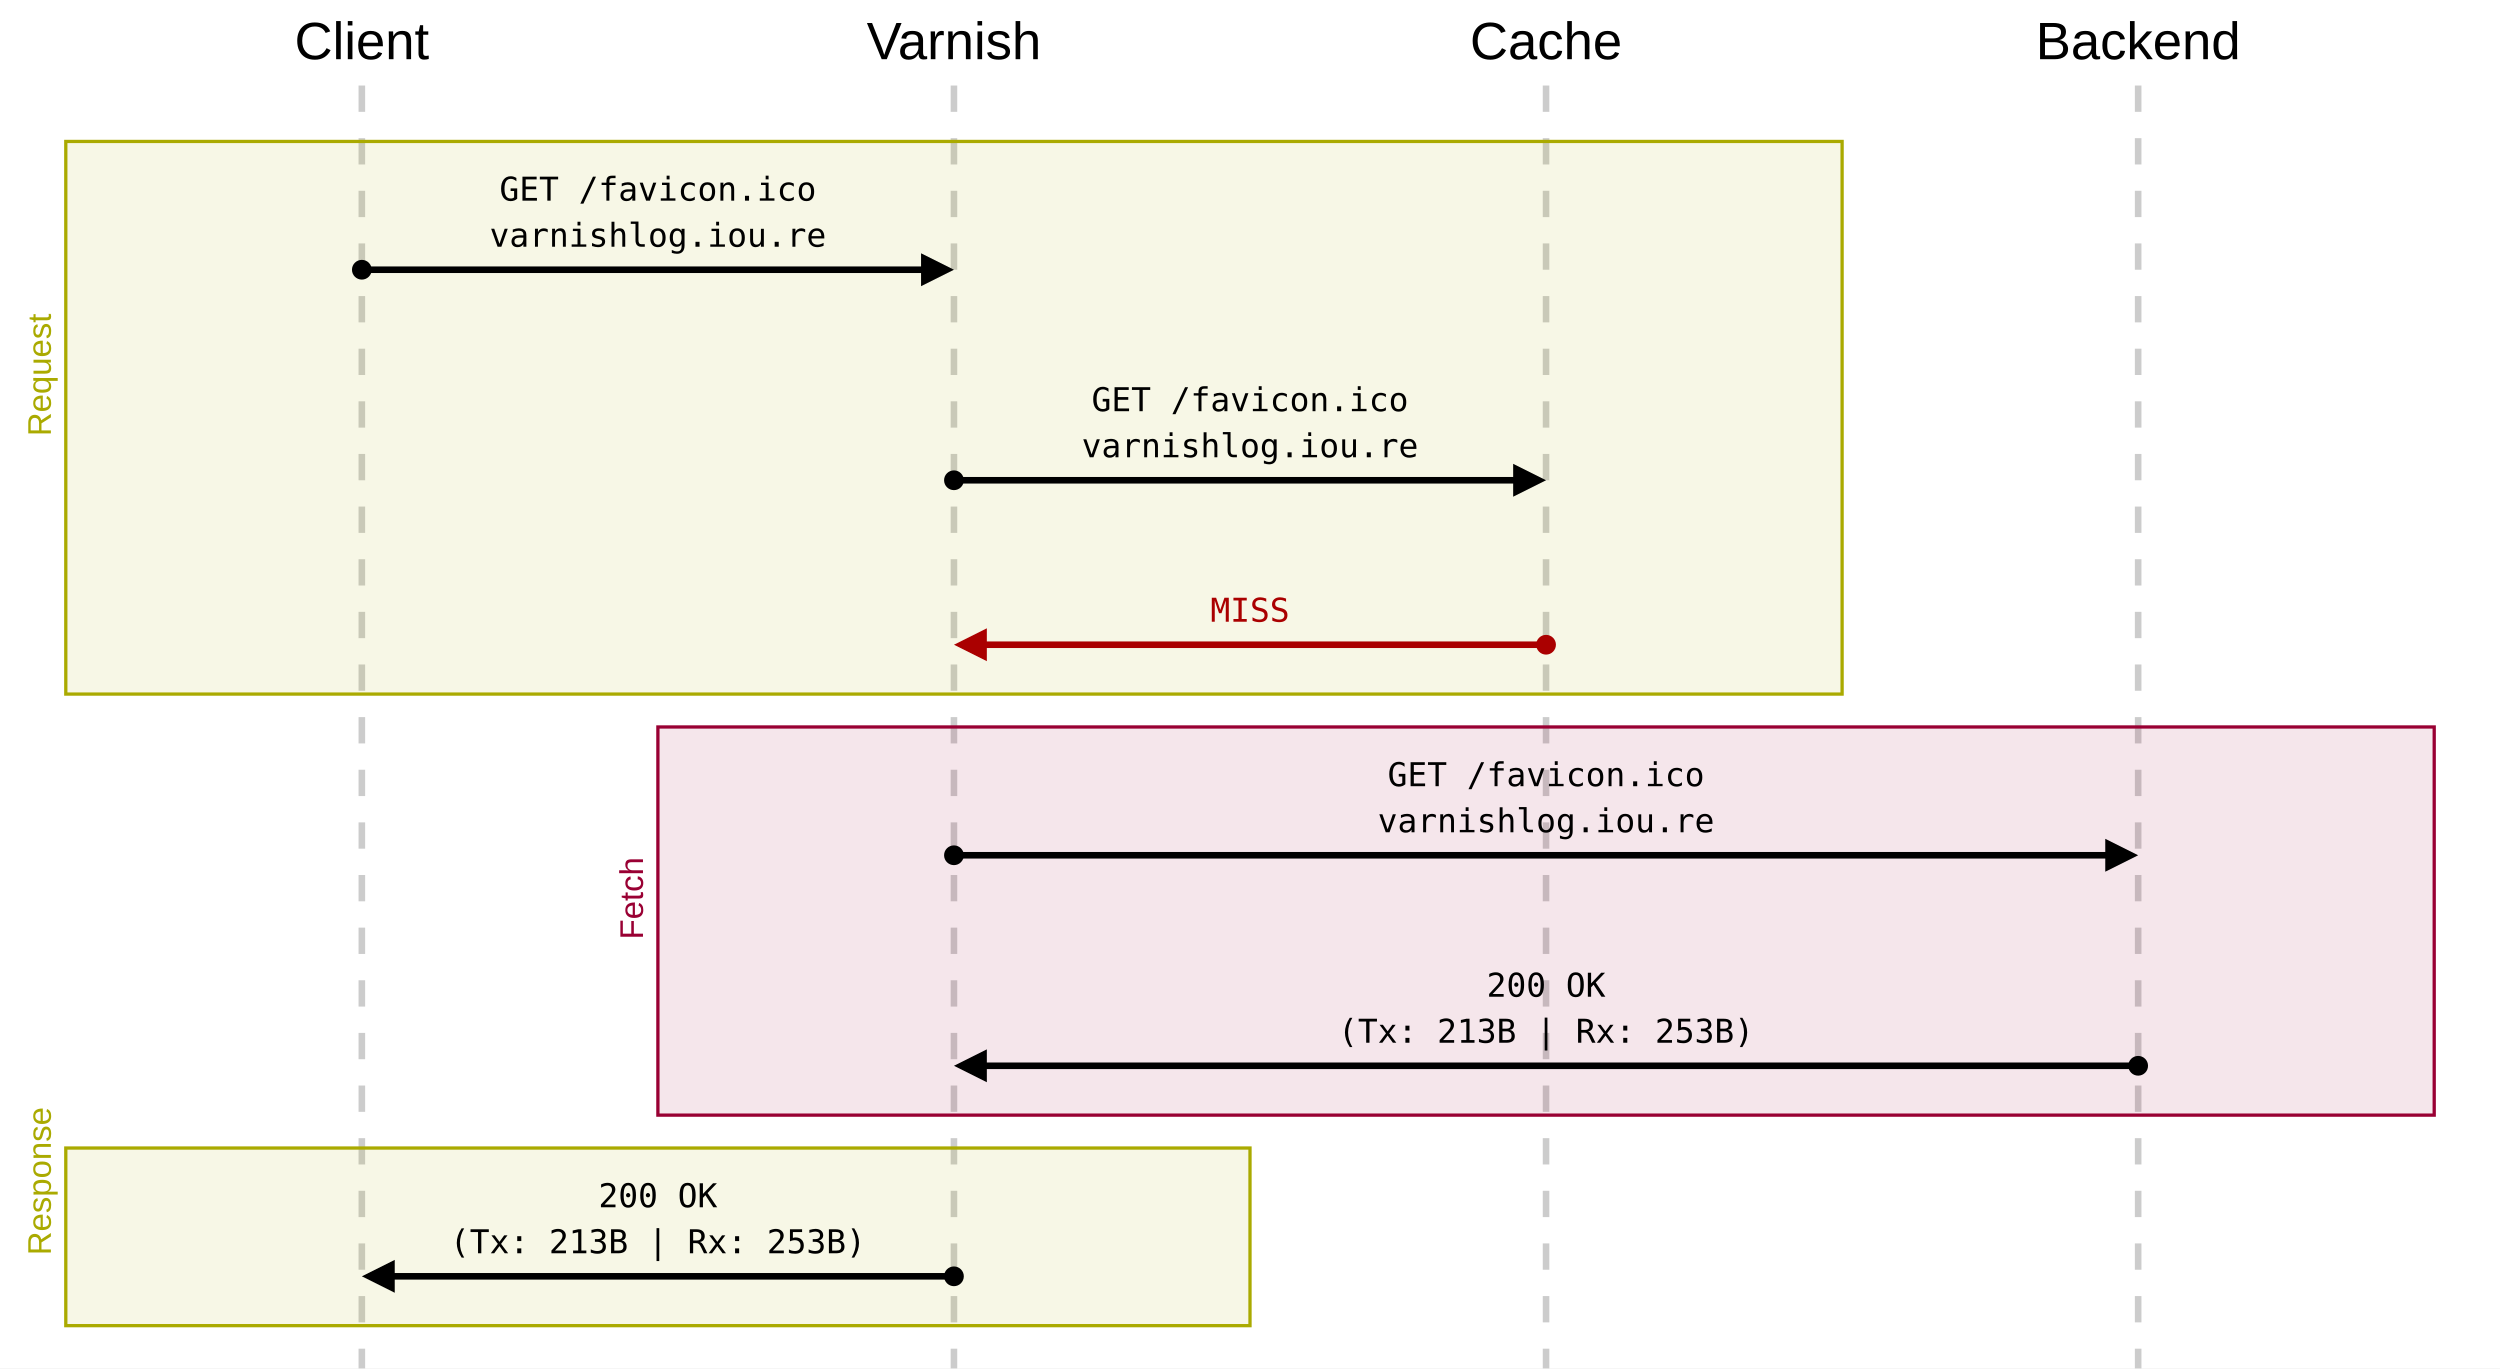
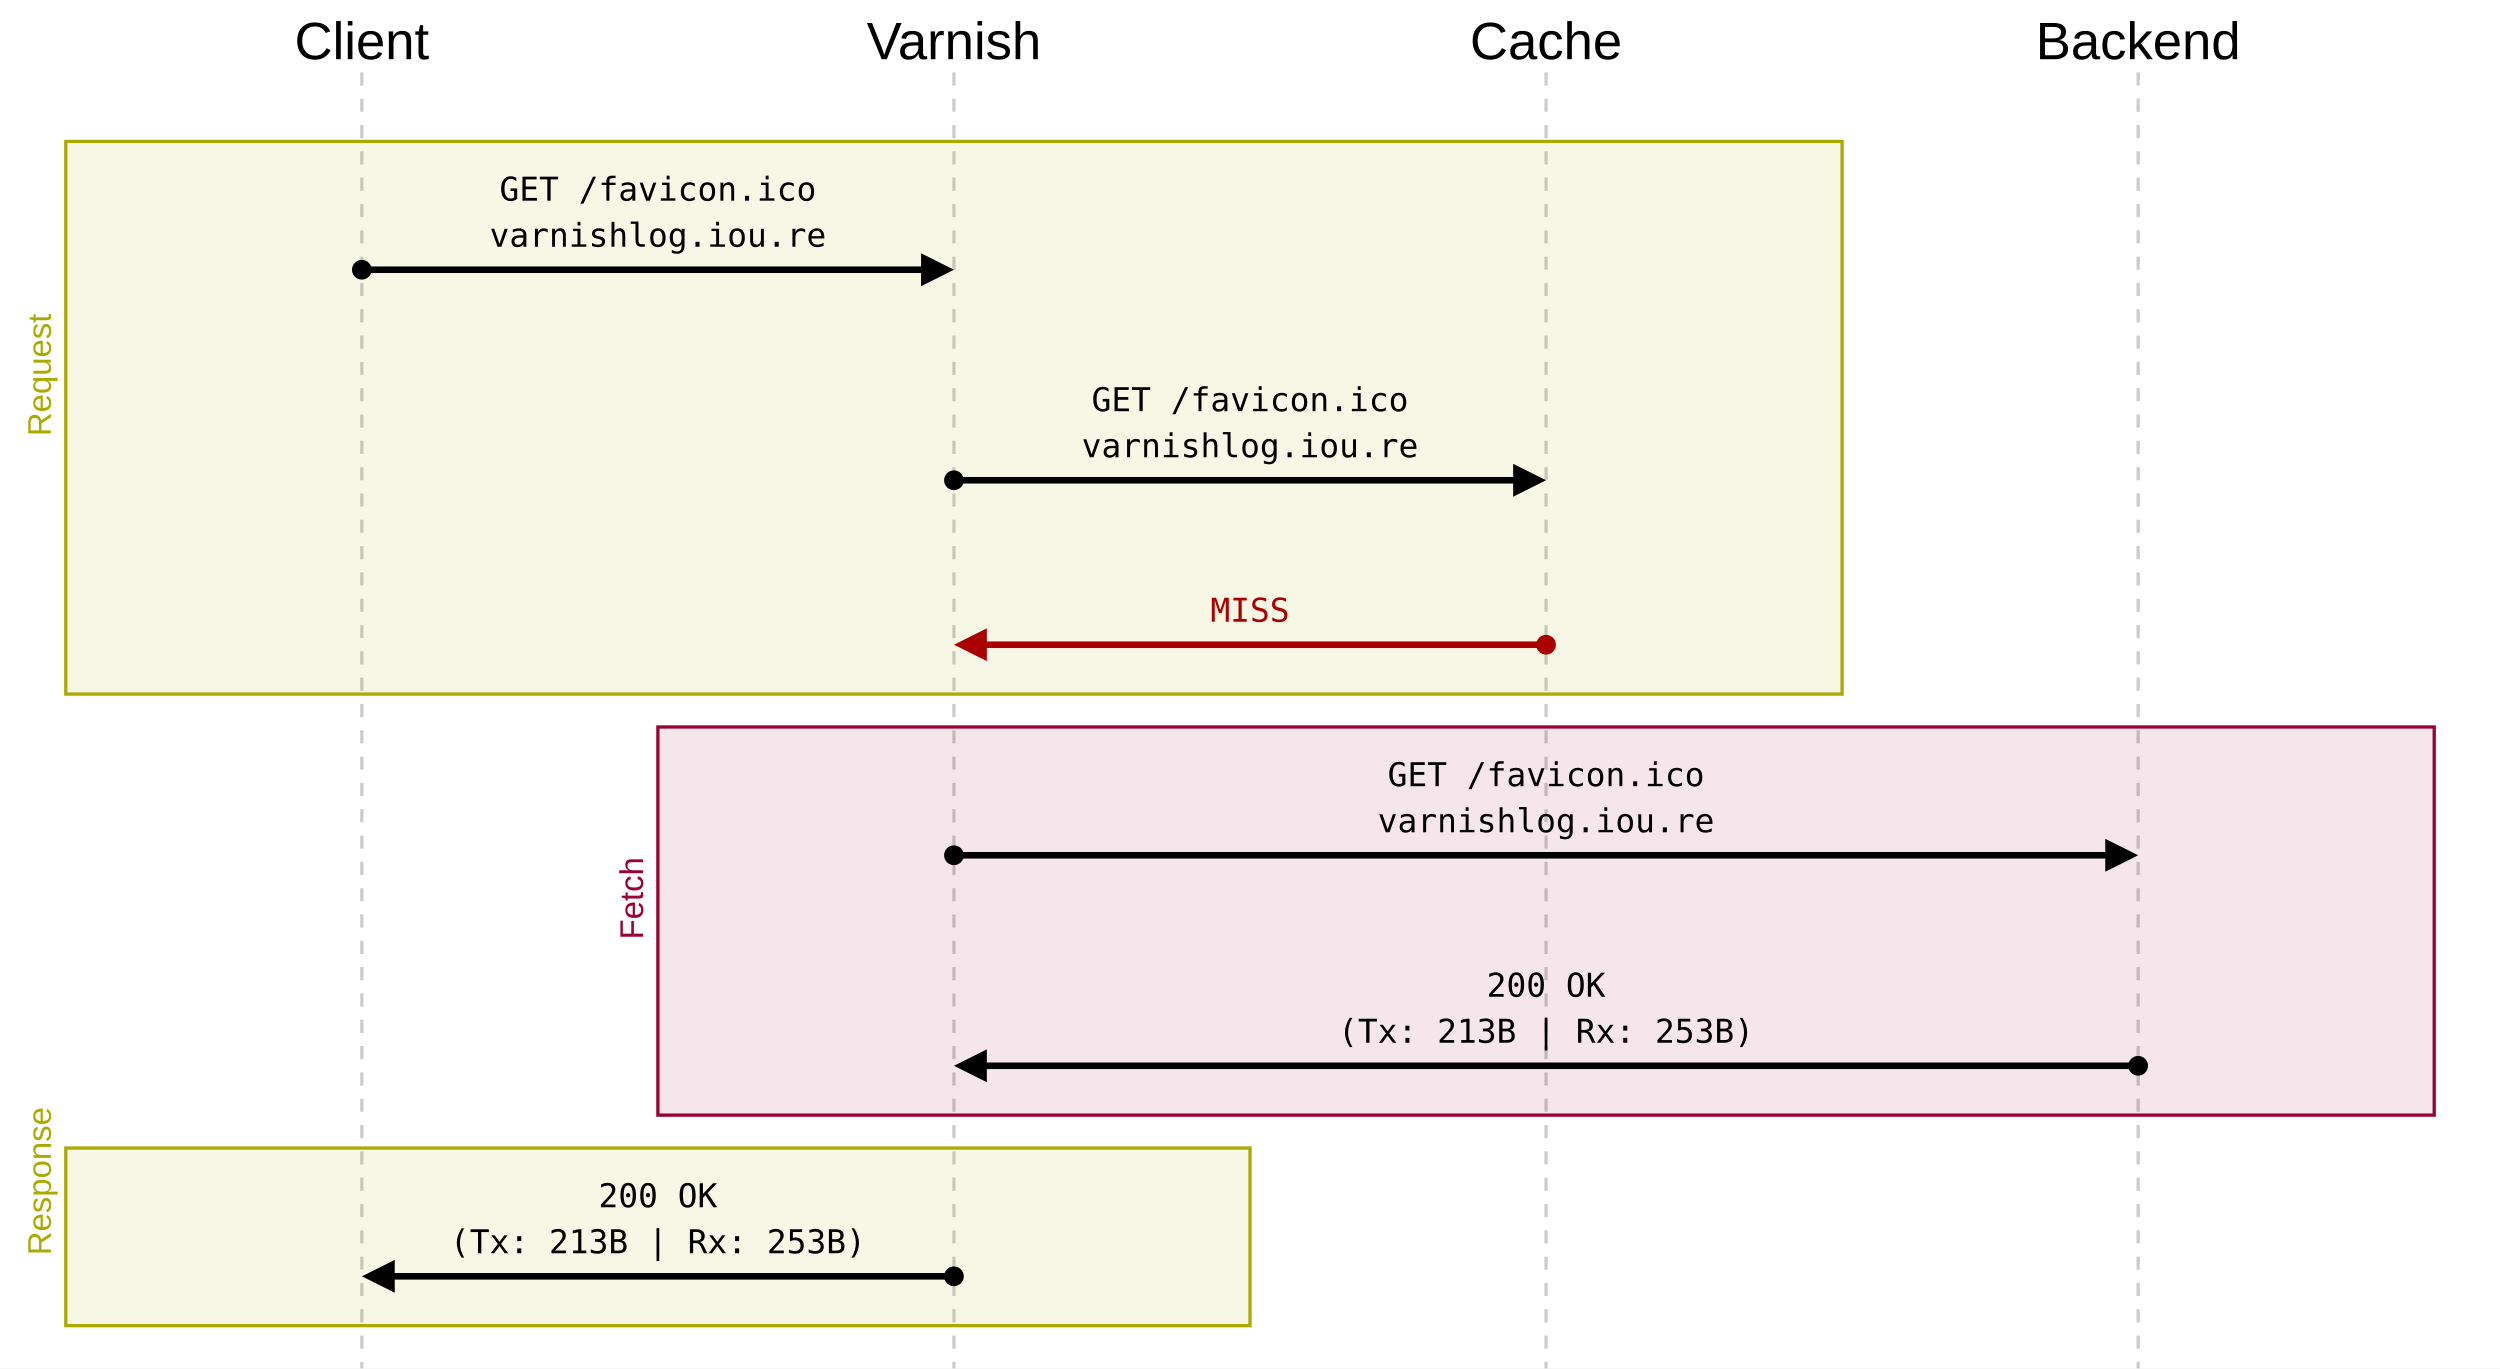
<svg xmlns="http://www.w3.org/2000/svg" width="900" height="100%" viewBox="0 0 760 416" preserveAspectRatio="xMinYMin meet">
  <defs>
    <style>text {
  font-family: "helvetica neue", arial, sans-serif, system-ui;
}

text.seq-desc {
  font-family: "Meslo", "JetBrains Mono", "Hack", "Menlo", monospace;
}
</style>
    <marker id="seq-dot" viewBox="0 0 10 10" markerWidth="5" markerHeight="5" refX="5" refY="5">
      <circle cx="5" cy="5" r="3" fill="context-fill" />
    </marker>
    <marker id="seq-arrow" viewBox="0 0 10 10" markerWidth="5" markerHeight="5" refX="5" refY="5" orient="auto-start-reverse">
      <path d="M 0 0 L 10 5 L 0 10 z" fill="context-fill" />
    </marker>
  </defs>
  <rect x="0" y="0" width="760" height="416" fill="#FFFFFF" />
-   <line x1="110" y1="26" x2="110" y2="416" stroke="#CCCCCC" stroke-width="2" stroke-dasharray="8 8" />
+   <line x1="110" y1="22" x2="110" y2="416" stroke="#CCCCCC" stroke-width="1" stroke-dasharray="4 4" />
  <text x="110" y="18" fill="#000000" stroke="none" font-size="16" text-anchor="middle">Client</text>
-   <line x1="290" y1="26" x2="290" y2="416" stroke="#CCCCCC" stroke-width="2" stroke-dasharray="8 8" />
+   <line x1="290" y1="22" x2="290" y2="416" stroke="#CCCCCC" stroke-width="1" stroke-dasharray="4 4" />
  <text x="290" y="18" fill="#000000" stroke="none" font-size="16" text-anchor="middle">Varnish</text>
-   <line x1="470" y1="26" x2="470" y2="416" stroke="#CCCCCC" stroke-width="2" stroke-dasharray="8 8" />
+   <line x1="470" y1="22" x2="470" y2="416" stroke="#CCCCCC" stroke-width="1" stroke-dasharray="4 4" />
  <text x="470" y="18" fill="#000000" stroke="none" font-size="16" text-anchor="middle">Cache</text>
-   <line x1="650" y1="26" x2="650" y2="416" stroke="#CCCCCC" stroke-width="2" stroke-dasharray="8 8" />
+   <line x1="650" y1="22" x2="650" y2="416" stroke="#CCCCCC" stroke-width="1" stroke-dasharray="4 4" />
  <text x="650" y="18" fill="#000000" stroke="none" font-size="16" text-anchor="middle">Backend</text>
  <rect x="20" y="43" width="540" height="168" fill="#AAAA00" fill-opacity="0.1" stroke="#AAAA00" stroke-width="1" />
  <text x="20" y="-41" fill="#AAAA00" stroke="none" font-size="10" text-anchor="middle" writing-mode="tb" transform="rotate(180,16,43)">Request</text>
  <rect x="200" y="221" width="540" height="118" fill="#990033" fill-opacity="0.1" stroke="#990033" stroke-width="1" />
  <text x="200" y="162" fill="#990033" stroke="none" font-size="10" text-anchor="middle" writing-mode="tb" transform="rotate(180,196,221)">Fetch</text>
  <rect x="20" y="349" width="360" height="54" fill="#AAAA00" fill-opacity="0.1" stroke="#AAAA00" stroke-width="1" />
  <text x="20" y="322" fill="#AAAA00" stroke="none" font-size="10" text-anchor="middle" writing-mode="tb" transform="rotate(180,16,349)">Response</text>
  <line x1="110" y1="82" x2="285" y2="82" fill="#000000" stroke="#000000" stroke-width="2" marker-start="url(#seq-dot)" marker-end="url(#seq-arrow)" />
  <text class="seq-desc" x="200" y="75" fill="#000000" stroke="none" font-size="10" text-anchor="middle">varnishlog.iou.re</text>
  <text class="seq-desc" x="200" y="61" fill="#000000" stroke="none" font-size="10" text-anchor="middle">GET /favicon.ico</text>
  <line x1="290" y1="146" x2="465" y2="146" fill="#000000" stroke="#000000" stroke-width="2" marker-start="url(#seq-dot)" marker-end="url(#seq-arrow)" />
  <text class="seq-desc" x="380" y="139" fill="#000000" stroke="none" font-size="10" text-anchor="middle">varnishlog.iou.re</text>
  <text class="seq-desc" x="380" y="125" fill="#000000" stroke="none" font-size="10" text-anchor="middle">GET /favicon.ico</text>
  <line x1="470" y1="196" x2="295" y2="196" fill="#AA0000" stroke="#AA0000" stroke-width="2" marker-start="url(#seq-dot)" marker-end="url(#seq-arrow)" />
  <text class="seq-desc" x="380" y="189" fill="#AA0000" stroke="none" font-size="10" text-anchor="middle">MISS</text>
  <line x1="290" y1="260" x2="645" y2="260" fill="#000000" stroke="#000000" stroke-width="2" marker-start="url(#seq-dot)" marker-end="url(#seq-arrow)" />
  <text class="seq-desc" x="470" y="253" fill="#000000" stroke="none" font-size="10" text-anchor="middle">varnishlog.iou.re</text>
  <text class="seq-desc" x="470" y="239" fill="#000000" stroke="none" font-size="10" text-anchor="middle">GET /favicon.ico</text>
  <line x1="650" y1="324" x2="295" y2="324" fill="#000000" stroke="#000000" stroke-width="2" marker-start="url(#seq-dot)" marker-end="url(#seq-arrow)" />
  <text class="seq-desc" x="470" y="317" fill="#000000" stroke="none" font-size="10" text-anchor="middle">(Tx: 213B | Rx: 253B)</text>
  <text class="seq-desc" x="470" y="303" fill="#000000" stroke="none" font-size="10" text-anchor="middle">200 OK</text>
  <line x1="290" y1="388" x2="115" y2="388" fill="#000000" stroke="#000000" stroke-width="2" marker-start="url(#seq-dot)" marker-end="url(#seq-arrow)" />
  <text class="seq-desc" x="200" y="381" fill="#000000" stroke="none" font-size="10" text-anchor="middle">(Tx: 213B | Rx: 253B)</text>
  <text class="seq-desc" x="200" y="367" fill="#000000" stroke="none" font-size="10" text-anchor="middle">200 OK</text>
</svg>
